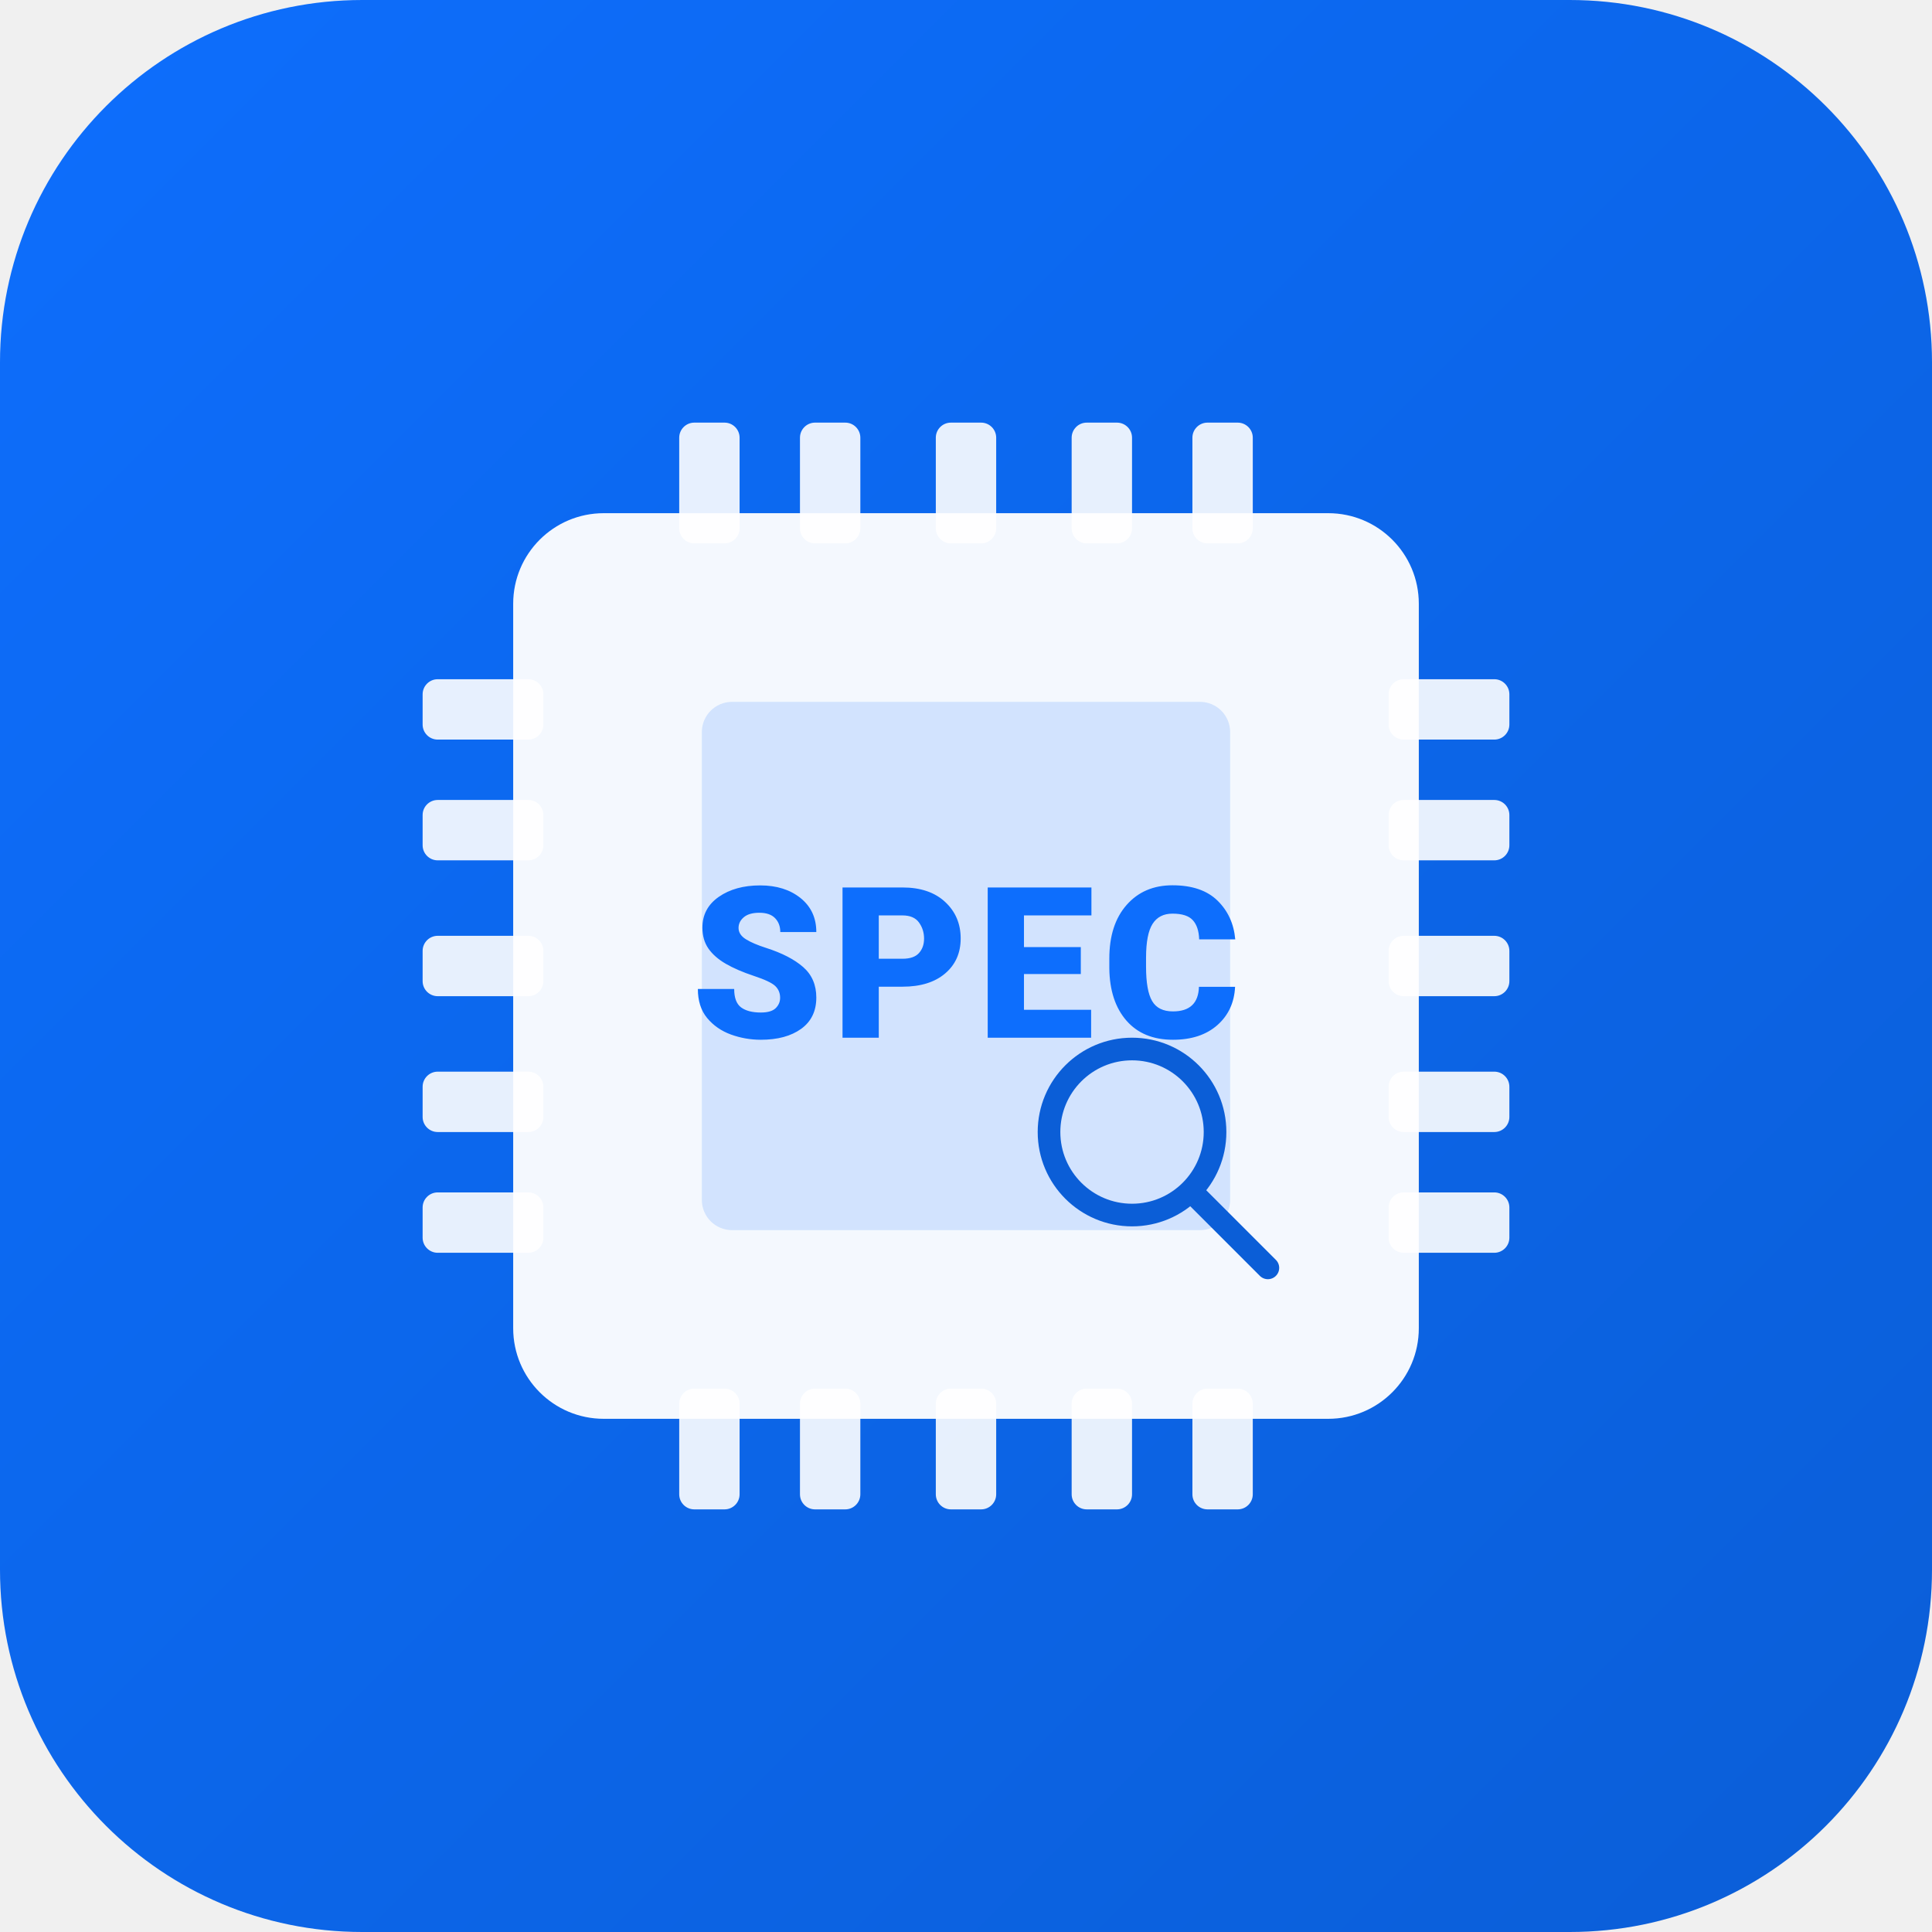
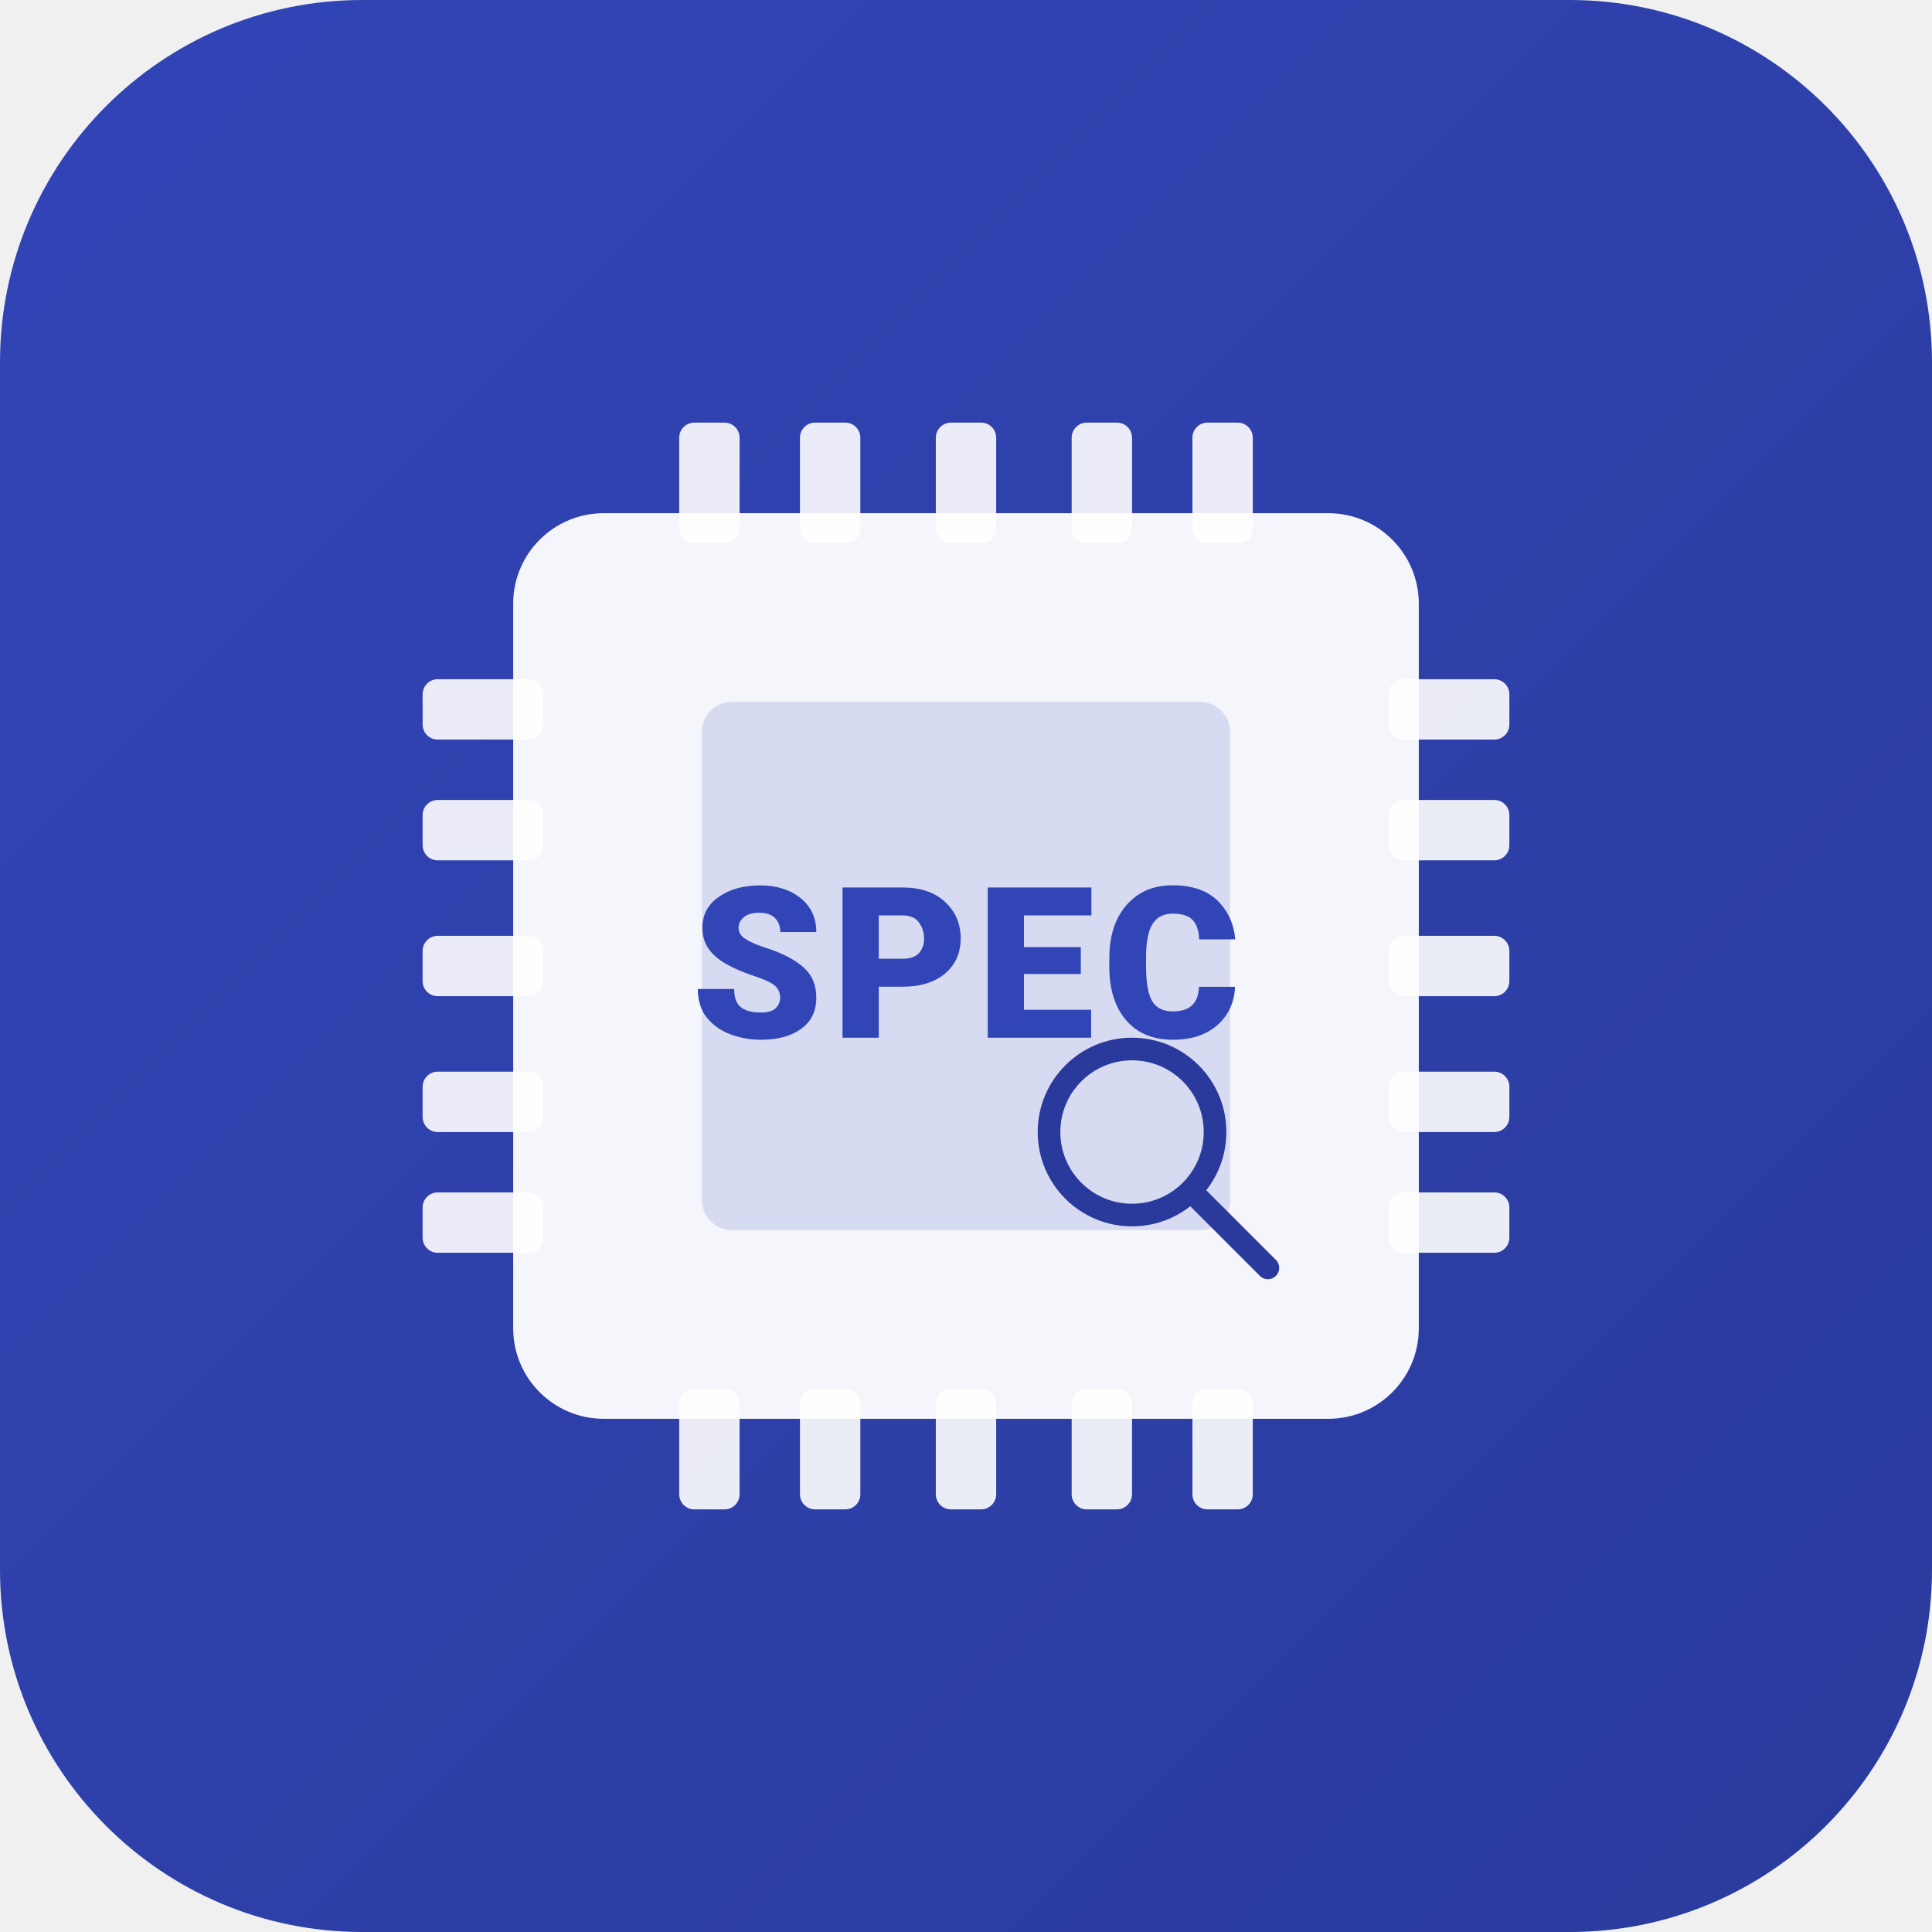
<svg xmlns="http://www.w3.org/2000/svg" viewBox="0 0 512 512">
  <defs>
    <linearGradient id="bg" x1="0" y1="0" x2="1" y2="1">
-       <stop offset="0%" stop-color="#0d6efd" />
-       <stop offset="100%" stop-color="#0b5ed7" />
+       <stop offset="0%" stop-color="#3245b7" />
+       <stop offset="100%" stop-color="#2a3a9c" />
    </linearGradient>
  </defs>
  <rect width="512" height="512" rx="96" fill="url(#bg)" />
  <rect x="136" y="136" width="240" height="240" rx="24" fill="#ffffff" opacity="0.95" />
-   <rect x="186" y="186" width="140" height="140" rx="8" fill="#0d6efd" opacity="0.15" />
-   <text x="256" y="275" text-anchor="middle" font-family="-apple-system,BlinkMacSystemFont,Segoe UI,Roboto,sans-serif" font-size="56" font-weight="800" fill="#0d6efd" letter-spacing="2">SPEC</text>
-   <circle cx="300" cy="300" r="22" fill="none" stroke="#0b5ed7" stroke-width="6" />
-   <line x1="316" y1="316" x2="336" y2="336" stroke="#0b5ed7" stroke-width="6" stroke-linecap="round" />
+   <rect x="186" y="186" width="140" height="140" rx="8" fill="#3245b7" opacity="0.15" />
+   <text x="256" y="275" text-anchor="middle" font-family="-apple-system,BlinkMacSystemFont,Segoe UI,Roboto,sans-serif" font-size="56" font-weight="800" fill="#3245b7" letter-spacing="2">SPEC</text>
+   <circle cx="300" cy="300" r="22" fill="none" stroke="#2a3a9c" stroke-width="6" />
+   <line x1="316" y1="316" x2="336" y2="336" stroke="#2a3a9c" stroke-width="6" stroke-linecap="round" />
  <rect x="180" y="112" width="16" height="32" rx="4" fill="#ffffff" opacity="0.9" />
  <rect x="212" y="112" width="16" height="32" rx="4" fill="#ffffff" opacity="0.9" />
  <rect x="248" y="112" width="16" height="32" rx="4" fill="#ffffff" opacity="0.9" />
  <rect x="284" y="112" width="16" height="32" rx="4" fill="#ffffff" opacity="0.9" />
  <rect x="316" y="112" width="16" height="32" rx="4" fill="#ffffff" opacity="0.9" />
  <rect x="180" y="368" width="16" height="32" rx="4" fill="#ffffff" opacity="0.9" />
  <rect x="212" y="368" width="16" height="32" rx="4" fill="#ffffff" opacity="0.9" />
  <rect x="248" y="368" width="16" height="32" rx="4" fill="#ffffff" opacity="0.9" />
  <rect x="284" y="368" width="16" height="32" rx="4" fill="#ffffff" opacity="0.9" />
  <rect x="316" y="368" width="16" height="32" rx="4" fill="#ffffff" opacity="0.9" />
  <rect x="112" y="180" width="32" height="16" rx="4" fill="#ffffff" opacity="0.9" />
  <rect x="112" y="212" width="32" height="16" rx="4" fill="#ffffff" opacity="0.9" />
  <rect x="112" y="248" width="32" height="16" rx="4" fill="#ffffff" opacity="0.9" />
  <rect x="112" y="284" width="32" height="16" rx="4" fill="#ffffff" opacity="0.9" />
  <rect x="112" y="316" width="32" height="16" rx="4" fill="#ffffff" opacity="0.9" />
  <rect x="368" y="180" width="32" height="16" rx="4" fill="#ffffff" opacity="0.9" />
  <rect x="368" y="212" width="32" height="16" rx="4" fill="#ffffff" opacity="0.9" />
  <rect x="368" y="248" width="32" height="16" rx="4" fill="#ffffff" opacity="0.9" />
  <rect x="368" y="284" width="32" height="16" rx="4" fill="#ffffff" opacity="0.9" />
  <rect x="368" y="316" width="32" height="16" rx="4" fill="#ffffff" opacity="0.9" />
</svg>
